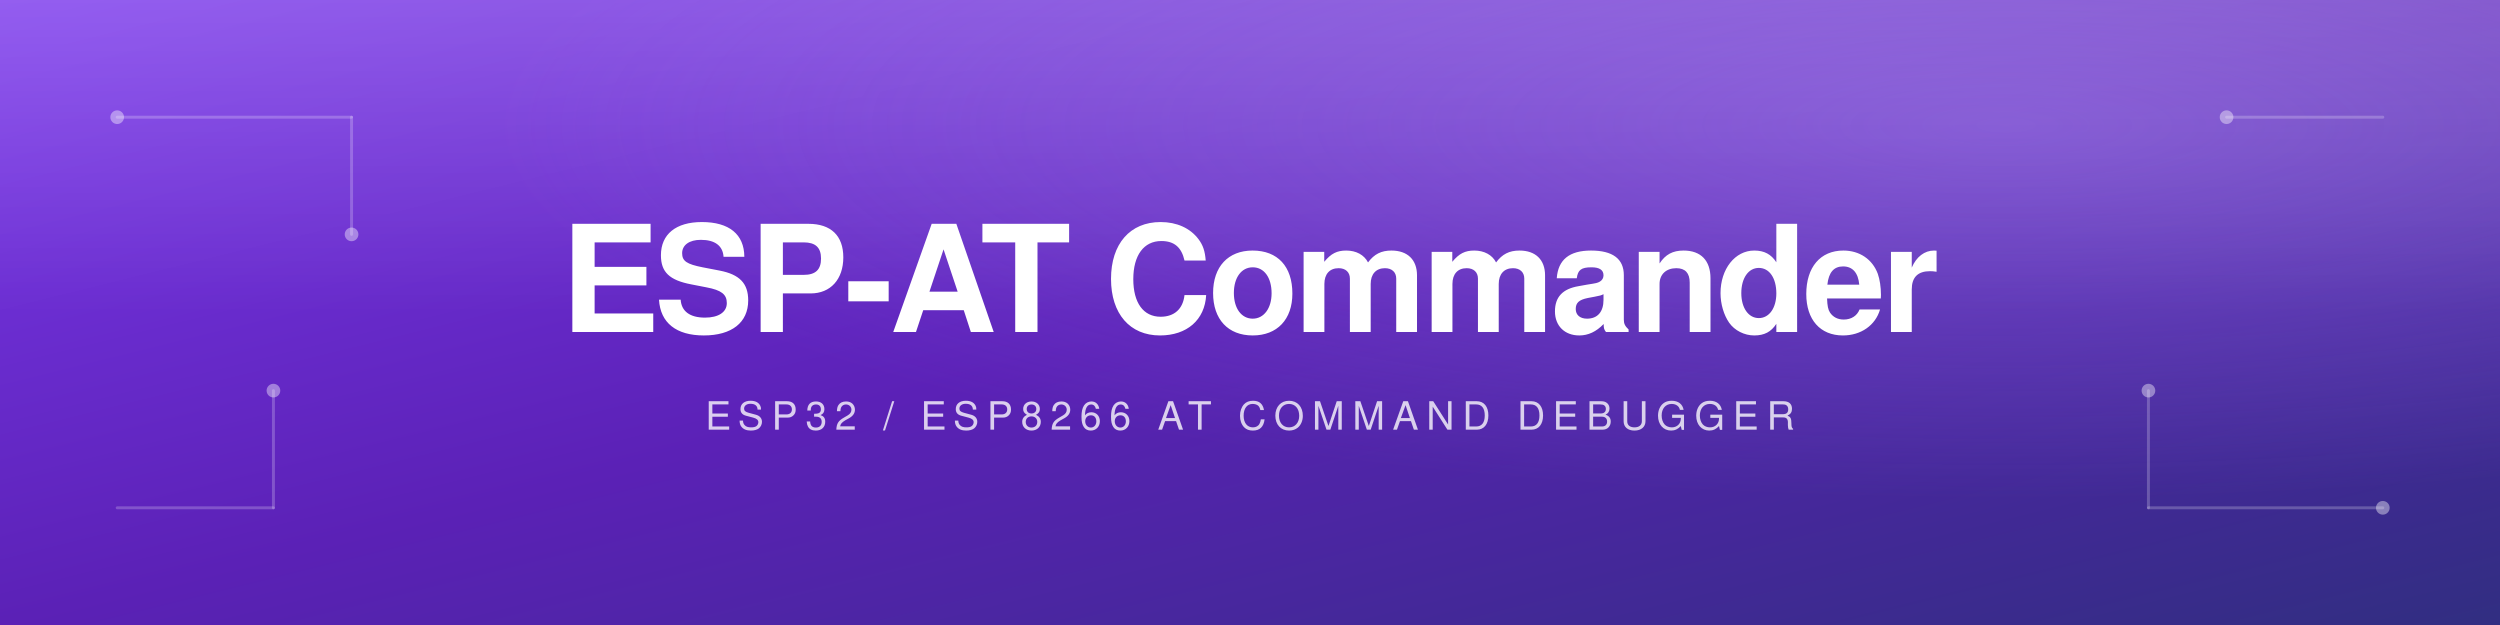
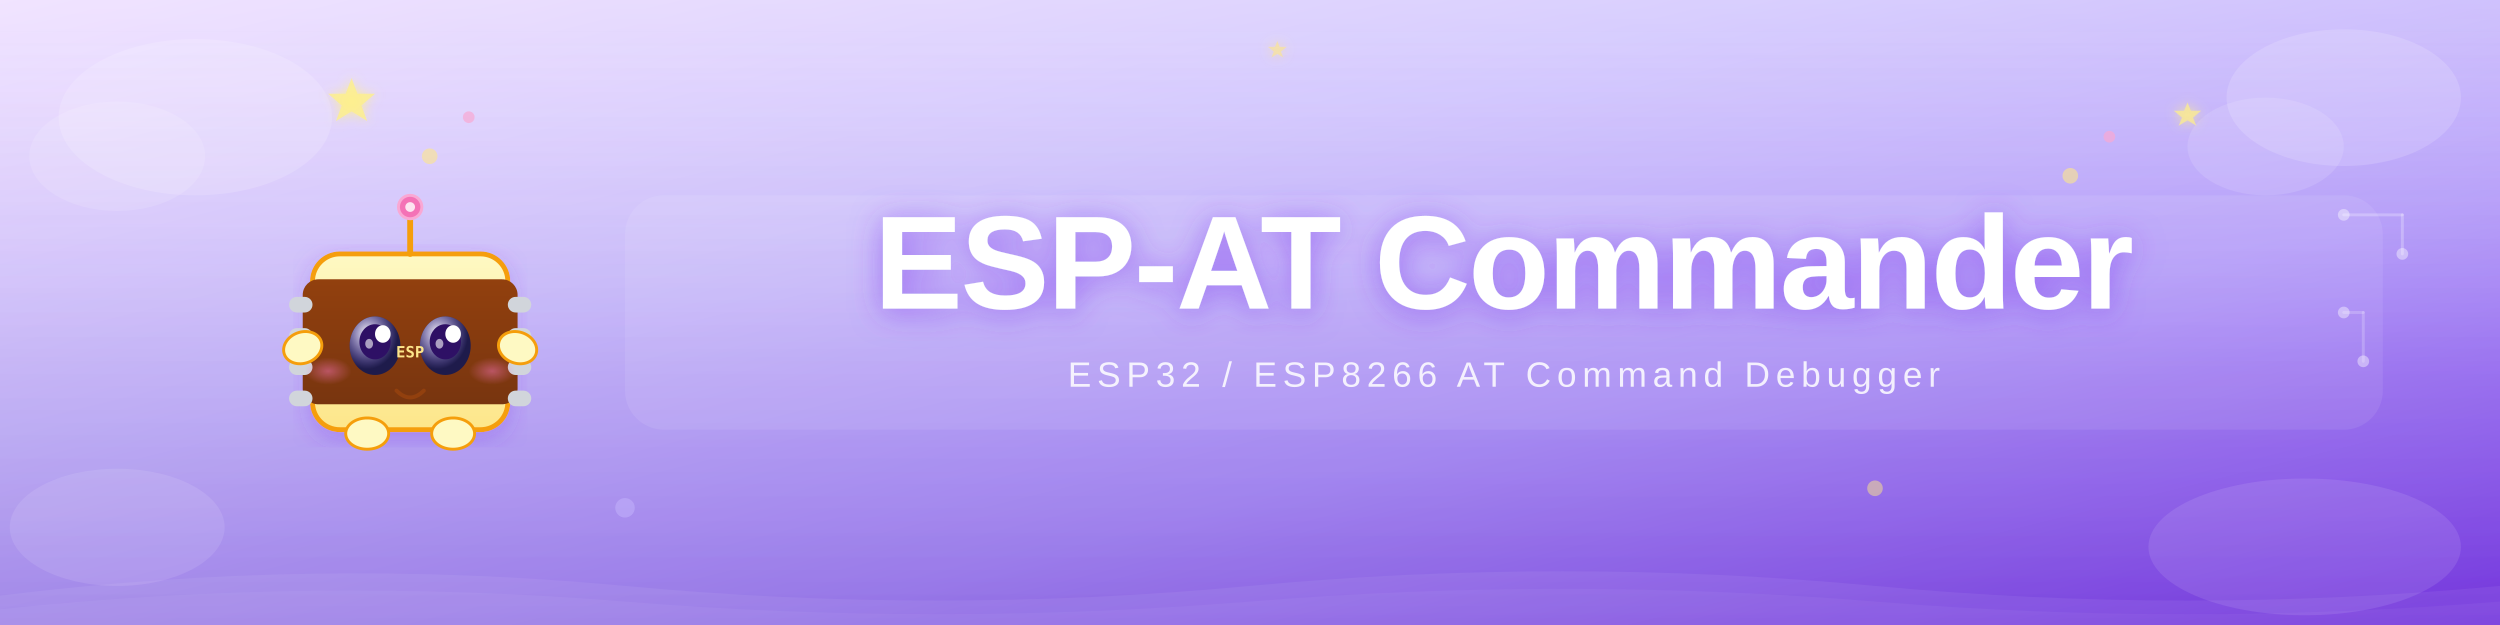
<svg xmlns="http://www.w3.org/2000/svg" viewBox="0 0 1280 320" width="1280" height="320">
  <defs>
    <linearGradient id="bg" x1="0%" y1="0%" x2="100%" y2="100%">
-       <stop offset="0%" stop-color="#7c3aed" />
-       <stop offset="50%" stop-color="#5b21b6" />
-       <stop offset="100%" stop-color="#312e81" />
+       <stop offset="0%" stop-color="#e9d5ff" />
+       <stop offset="35%" stop-color="#c4b5fd" />
+       <stop offset="65%" stop-color="#a78bfa" />
+       <stop offset="100%" stop-color="#7c3aed" />
    </linearGradient>
-     <linearGradient id="shine" x1="0%" y1="0%" x2="0%" y2="100%">
-       <stop offset="0%" stop-color="#ffffff" stop-opacity="0.18" />
+     <linearGradient id="topShine" x1="0%" y1="0%" x2="0%" y2="100%">
+       <stop offset="0%" stop-color="#ffffff" stop-opacity="0.35" />
+       <stop offset="60%" stop-color="#ffffff" stop-opacity="0.05" />
      <stop offset="100%" stop-color="#ffffff" stop-opacity="0" />
    </linearGradient>
-     <radialGradient id="glow" cx="80%" cy="20%" r="60%">
-       <stop offset="0%" stop-color="#a78bfa" stop-opacity="0.4" />
+     <linearGradient id="bottomShade" x1="0%" y1="0%" x2="0%" y2="100%">
+       <stop offset="0%" stop-color="#ffffff" stop-opacity="0" />
+       <stop offset="100%" stop-color="#4c1d95" stop-opacity="0.2" />
+     </linearGradient>
+     <linearGradient id="chipBody" x1="0%" y1="0%" x2="0%" y2="100%">
+       <stop offset="0%" stop-color="#fef9c3" />
+       <stop offset="100%" stop-color="#fde68a" />
+     </linearGradient>
+     <linearGradient id="chipTop" x1="0%" y1="0%" x2="0%" y2="100%">
+       <stop offset="0%" stop-color="#92400e" />
+       <stop offset="100%" stop-color="#78350f" />
+     </linearGradient>
+     <radialGradient id="eyeShine" cx="35%" cy="30%" r="60%">
+       <stop offset="0%" stop-color="#ffffff" />
      <stop offset="100%" stop-color="#a78bfa" stop-opacity="0" />
    </radialGradient>
+     <radialGradient id="blush" cx="50%" cy="50%" r="50%">
+       <stop offset="0%" stop-color="#f472b6" stop-opacity="0.5" />
+       <stop offset="100%" stop-color="#f472b6" stop-opacity="0" />
+     </radialGradient>
+     <filter id="glow">
+       <feGaussianBlur stdDeviation="3" result="coloredBlur" />
+       <feMerge>
+         <feMergeNode in="coloredBlur" />
+         <feMergeNode in="SourceGraphic" />
+       </feMerge>
+     </filter>
+     <filter id="softShadow">
+       <feDropShadow dx="0" dy="4" stdDeviation="6" flood-color="#7c3aed" flood-opacity="0.3" />
+     </filter>
  </defs>
  <rect width="1280" height="320" fill="url(#bg)" />
-   <rect width="1280" height="320" fill="url(#glow)" />
-   <rect width="1280" height="160" fill="url(#shine)" />
-   <g stroke="#ffffff" stroke-opacity="0.22" stroke-width="1.5" fill="none" stroke-linecap="round">
-     <line x1="60" y1="60" x2="180" y2="60" />
-     <line x1="180" y1="60" x2="180" y2="120" />
-     <line x1="60" y1="260" x2="140" y2="260" />
-     <line x1="140" y1="260" x2="140" y2="200" />
-     <circle cx="60" cy="60" r="3.5" fill="#ffffff" fill-opacity="0.4" stroke="none" />
-     <circle cx="180" cy="120" r="3.5" fill="#ffffff" fill-opacity="0.4" stroke="none" />
-     <circle cx="140" cy="200" r="3.5" fill="#ffffff" fill-opacity="0.4" stroke="none" />
+   <rect width="1280" height="320" fill="url(#topShine)" />
+   <rect width="1280" height="320" fill="url(#bottomShade)" />
+   <ellipse cx="100" cy="60" rx="70" ry="40" fill="#ffffff" fill-opacity="0.15" />
+   <ellipse cx="60" cy="80" rx="45" ry="28" fill="#ffffff" fill-opacity="0.12" />
+   <ellipse cx="1200" cy="50" rx="60" ry="35" fill="#ffffff" fill-opacity="0.15" />
+   <ellipse cx="1160" cy="75" rx="40" ry="25" fill="#ffffff" fill-opacity="0.12" />
+   <ellipse cx="1180" cy="280" rx="80" ry="35" fill="#ffffff" fill-opacity="0.1" />
+   <ellipse cx="60" cy="270" rx="55" ry="30" fill="#ffffff" fill-opacity="0.1" />
+   <g filter="url(#glow)">
+     <polygon points="180,40 183,48 192,48 185,54 188,62 180,57 172,62 175,54 168,48 177,48" fill="#fef08a" fill-opacity="0.8" />
+     <polygon points="1100,55 1102.5,61 1110,61 1104,66 1106.5,72 1100,68 1093.5,72 1096,66 1090,61 1097.5,61" fill="#fef08a" fill-opacity="0.7" transform="scale(0.7) translate(500,20)" />
+     <polygon points="640,30 642,35 648,35 643,39 645,44 640,41 635,44 637,39 632,35 638,35" fill="#fde68a" fill-opacity="0.6" transform="scale(0.6) translate(450,5)" />
  </g>
-   <g stroke="#ffffff" stroke-opacity="0.22" stroke-width="1.5" fill="none" stroke-linecap="round">
-     <line x1="1100" y1="260" x2="1220" y2="260" />
-     <line x1="1100" y1="260" x2="1100" y2="200" />
-     <line x1="1140" y1="60" x2="1220" y2="60" />
-     <circle cx="1220" cy="260" r="3.5" fill="#ffffff" fill-opacity="0.4" stroke="none" />
-     <circle cx="1100" cy="200" r="3.5" fill="#ffffff" fill-opacity="0.4" stroke="none" />
-     <circle cx="1140" cy="60" r="3.5" fill="#ffffff" fill-opacity="0.4" stroke="none" />
+   <circle cx="220" cy="80" r="4" fill="#fde68a" fill-opacity="0.6" />
+   <circle cx="240" cy="60" r="3" fill="#f9a8d4" fill-opacity="0.7" />
+   <circle cx="1060" cy="90" r="4" fill="#fde68a" fill-opacity="0.6" />
+   <circle cx="1080" cy="70" r="3" fill="#f9a8d4" fill-opacity="0.7" />
+   <circle cx="320" cy="260" r="5" fill="#c4b5fd" fill-opacity="0.5" />
+   <circle cx="960" cy="250" r="4" fill="#fde68a" fill-opacity="0.5" />
+   <rect x="160" y="130" width="100" height="90" rx="14" fill="url(#chipBody)" stroke="#f59e0b" stroke-width="2.5" filter="url(#softShadow)" />
+   <rect x="155" y="143" width="110" height="64" rx="8" fill="url(#chipTop)" />
+   <rect x="148" y="152" width="12" height="8" rx="4" fill="#d1d5db" />
+   <rect x="148" y="168" width="12" height="8" rx="4" fill="#d1d5db" />
+   <rect x="148" y="184" width="12" height="8" rx="4" fill="#d1d5db" />
+   <rect x="148" y="200" width="12" height="8" rx="4" fill="#d1d5db" />
+   <rect x="260" y="152" width="12" height="8" rx="4" fill="#d1d5db" />
+   <rect x="260" y="168" width="12" height="8" rx="4" fill="#d1d5db" />
+   <rect x="260" y="184" width="12" height="8" rx="4" fill="#d1d5db" />
+   <rect x="260" y="200" width="12" height="8" rx="4" fill="#d1d5db" />
+   <line x1="210" y1="130" x2="210" y2="110" stroke="#f59e0b" stroke-width="3" stroke-linecap="round" />
+   <circle cx="210" cy="106" r="6" fill="#f472b6" stroke="#f9a8d4" stroke-width="1.5" />
+   <circle cx="210" cy="106" r="2.5" fill="#ffffff" fill-opacity="0.8" />
+   <ellipse cx="155" cy="178" rx="10" ry="8" fill="#fef9c3" stroke="#f59e0b" stroke-width="1.5" transform="rotate(-20,155,178)" />
+   <ellipse cx="265" cy="178" rx="10" ry="8" fill="#fef9c3" stroke="#f59e0b" stroke-width="1.5" transform="rotate(20,265,178)" />
+   <ellipse cx="188" cy="222" rx="11" ry="8" fill="#fef9c3" stroke="#f59e0b" stroke-width="1.5" />
+   <ellipse cx="232" cy="222" rx="11" ry="8" fill="#fef9c3" stroke="#f59e0b" stroke-width="1.5" />
+   <ellipse cx="168" cy="190" rx="12" ry="7" fill="url(#blush)" />
+   <ellipse cx="252" cy="190" rx="12" ry="7" fill="url(#blush)" />
+   <ellipse cx="192" cy="177" rx="13" ry="15" fill="#1e1b4b" />
+   <ellipse cx="192" cy="177" rx="13" ry="15" fill="url(#eyeShine)" />
+   <ellipse cx="192" cy="175" rx="8" ry="9" fill="#2e1065" />
+   <ellipse cx="196" cy="171" rx="4" ry="4.5" fill="#ffffff" />
+   <ellipse cx="189" cy="176" rx="2" ry="2.5" fill="#ffffff" fill-opacity="0.6" />
+   <ellipse cx="228" cy="177" rx="13" ry="15" fill="#1e1b4b" />
+   <ellipse cx="228" cy="177" rx="13" ry="15" fill="url(#eyeShine)" />
+   <ellipse cx="228" cy="175" rx="8" ry="9" fill="#2e1065" />
+   <ellipse cx="232" cy="171" rx="4" ry="4.5" fill="#ffffff" />
+   <ellipse cx="225" cy="176" rx="2" ry="2.5" fill="#ffffff" fill-opacity="0.6" />
+   <path d="M 203 200 Q 210 207 217 200" stroke="#92400e" stroke-width="2" stroke-linecap="round" fill="none" />
+   <text x="210" y="183" font-family="monospace" font-size="8" fill="#fde68a" text-anchor="middle" font-weight="bold">ESP</text>
+   <rect x="320" y="100" width="900" height="120" rx="20" fill="#ffffff" fill-opacity="0.08" />
+   <text x="770" y="158" font-family="Arial, Helvetica, sans-serif" font-size="68" font-weight="900" fill="#ffffff" text-anchor="middle" letter-spacing="-1" style="filter: drop-shadow(0 2px 8px rgba(124,58,237,0.6))">
+     ESP-AT Commander
+   </text>
+   <text x="770" y="198" font-family="Arial, Helvetica, sans-serif" font-size="18" font-weight="400" fill="#ffffff" fill-opacity="0.85" text-anchor="middle" letter-spacing="3">
+     ESP32 / ESP8266 AT Command Debugger
+   </text>
+   <g stroke="#ffffff" stroke-opacity="0.25" stroke-width="1.5" fill="none" stroke-linecap="round">
+     <line x1="1200" y1="110" x2="1230" y2="110" />
+     <line x1="1230" y1="110" x2="1230" y2="130" />
+     <circle cx="1200" cy="110" r="3" fill="#ffffff" fill-opacity="0.4" stroke="none" />
+     <circle cx="1230" cy="130" r="3" fill="#ffffff" fill-opacity="0.4" stroke="none" />
  </g>
-   <text x="640" y="170" font-family="Helvetica, Arial, sans-serif" font-size="76" font-weight="800" fill="#ffffff" text-anchor="middle" letter-spacing="-2">ESP-AT Commander</text>
-   <text x="640" y="220" font-family="Helvetica, Arial, sans-serif" font-size="20" font-weight="400" fill="#ffffff" fill-opacity="0.78" text-anchor="middle" letter-spacing="4">ESP32 / ESP8266 AT COMMAND DEBUGGER</text>
+   <g stroke="#ffffff" stroke-opacity="0.2" stroke-width="1.5" fill="none" stroke-linecap="round">
+     <line x1="1200" y1="160" x2="1210" y2="160" />
+     <line x1="1210" y1="160" x2="1210" y2="185" />
+     <circle cx="1200" cy="160" r="3" fill="#ffffff" fill-opacity="0.4" stroke="none" />
+     <circle cx="1210" cy="185" r="3" fill="#ffffff" fill-opacity="0.4" stroke="none" />
+   </g>
+   <path d="M 0 305 Q 160 285 320 300 Q 480 315 640 300 Q 800 285 960 300 Q 1120 315 1280 300 L 1280 320 L 0 320 Z" fill="#ffffff" fill-opacity="0.06" />
+   <path d="M 0 312 Q 160 295 320 308 Q 480 321 640 308 Q 800 295 960 308 Q 1120 321 1280 308 L 1280 320 L 0 320 Z" fill="#ffffff" fill-opacity="0.04" />
</svg>
